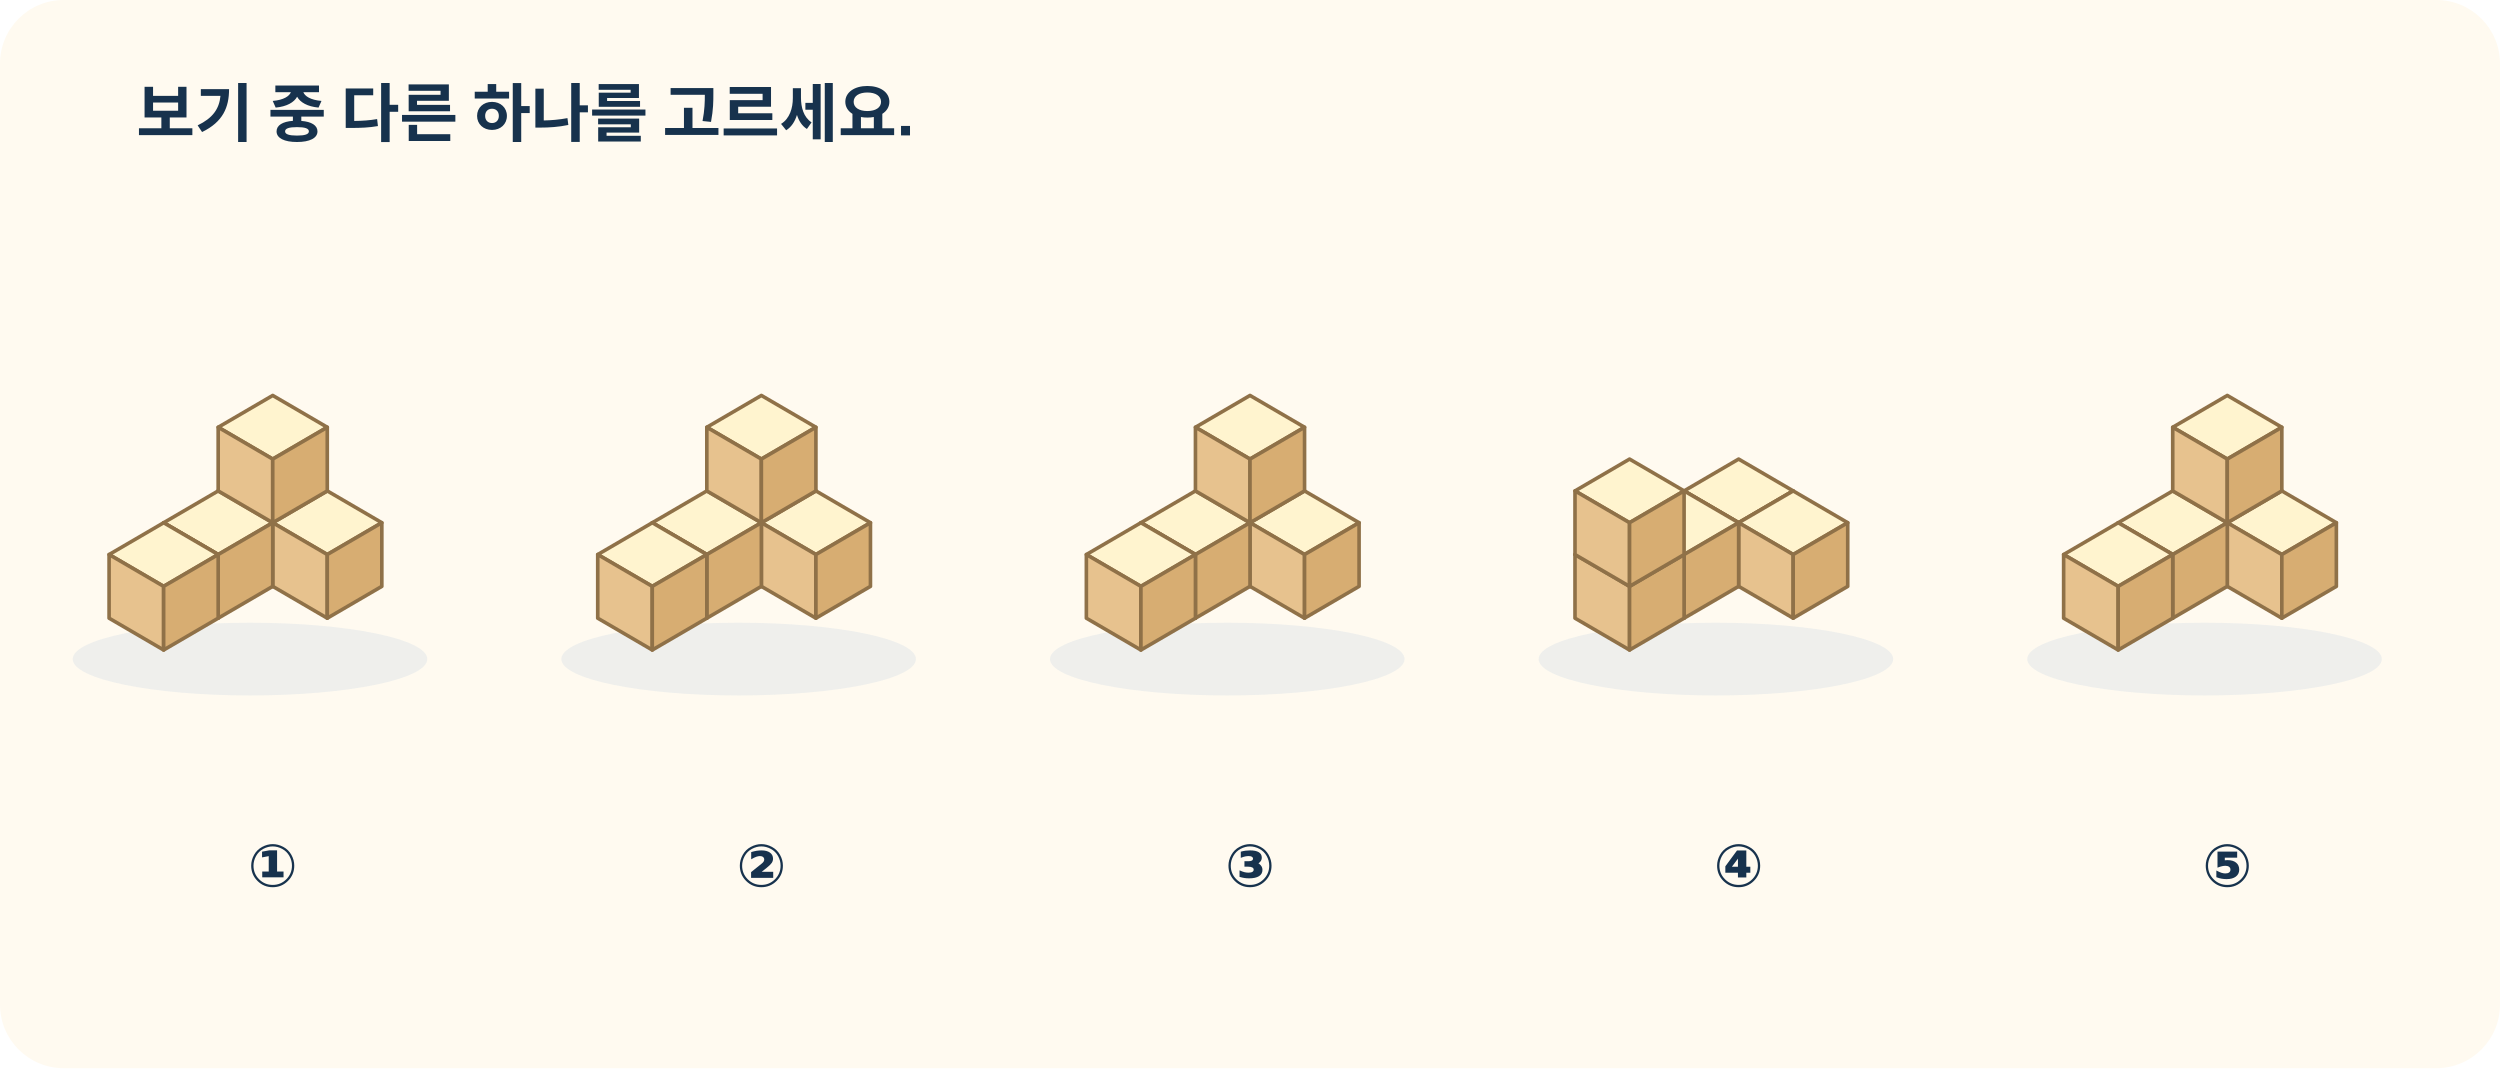
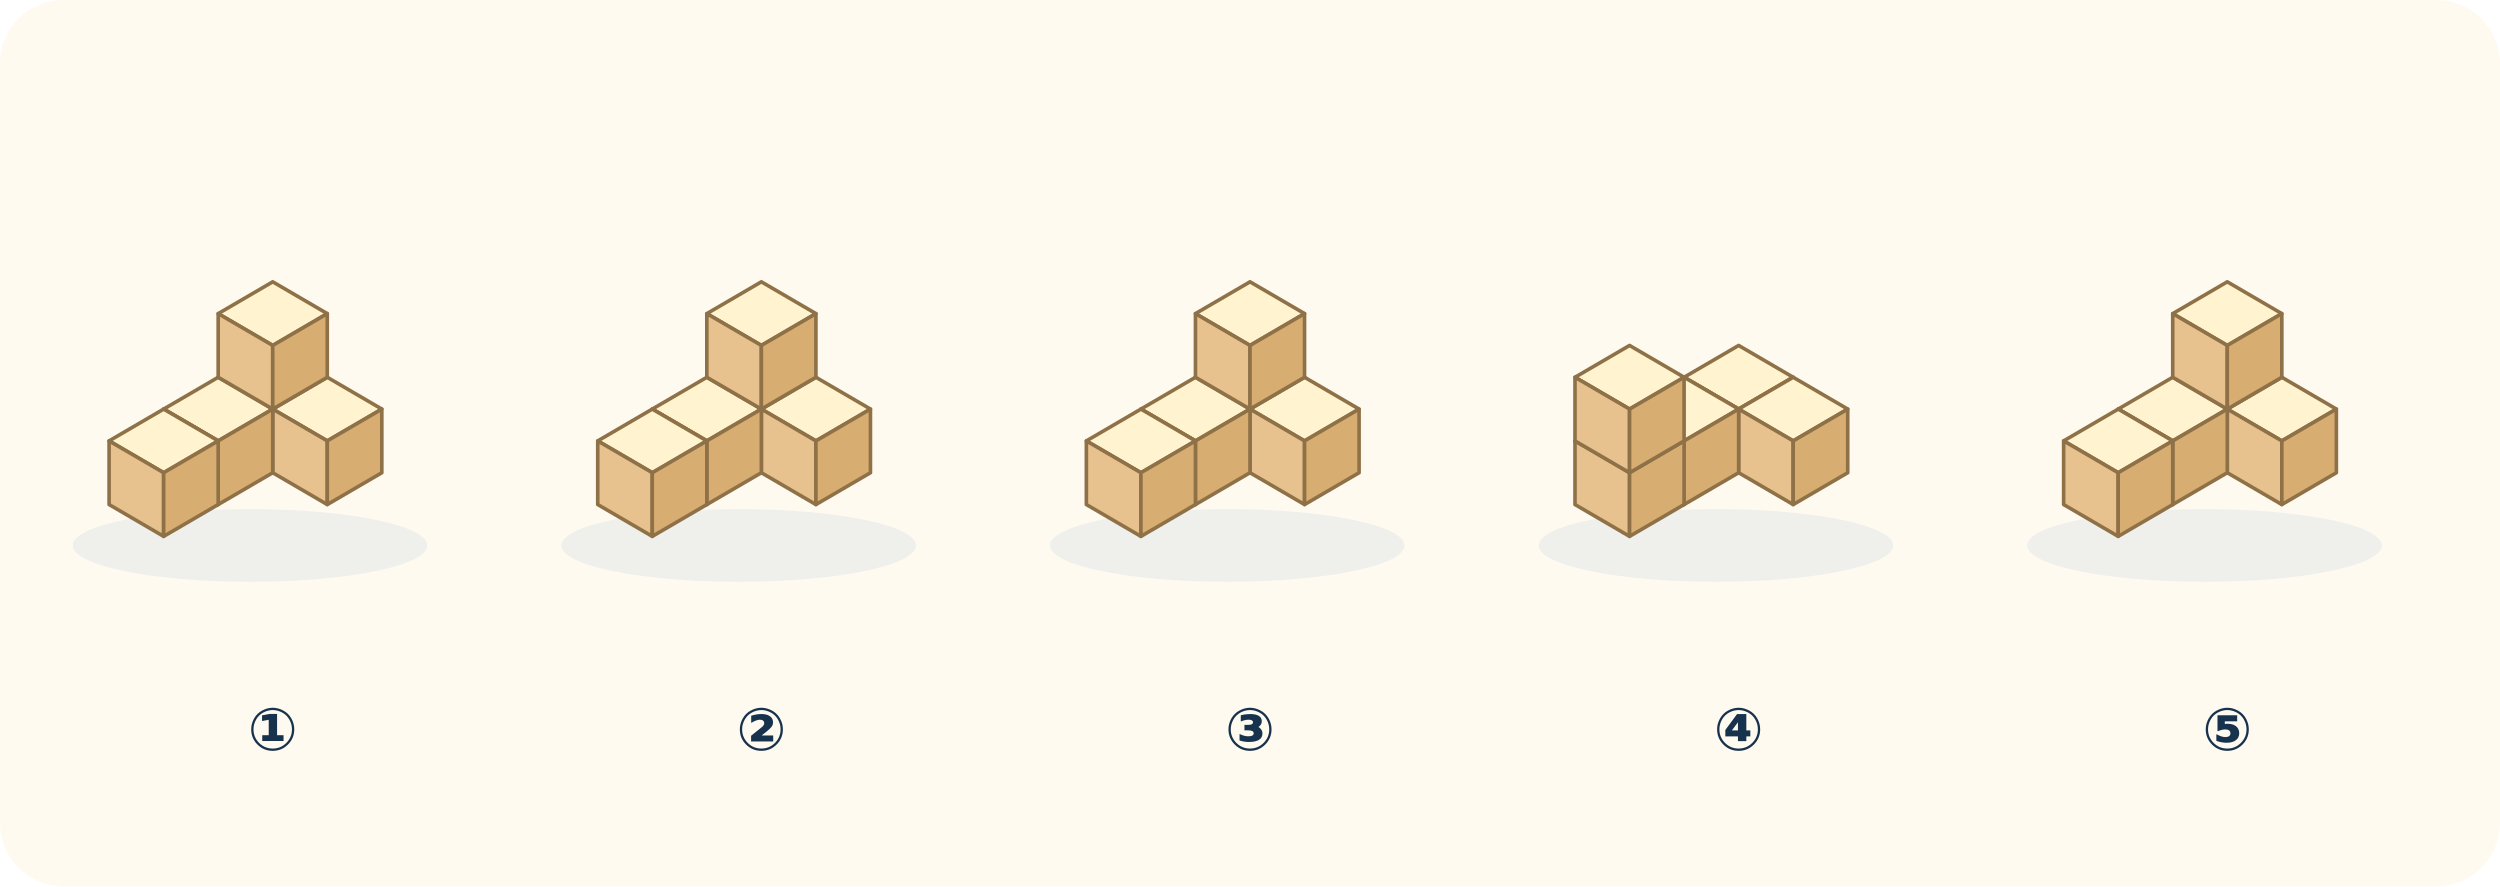
- <svg xmlns="http://www.w3.org/2000/svg" width="1100" height="470" viewBox="0 0 1100 470">
+ <svg xmlns="http://www.w3.org/2000/svg" width="1100" height="390" viewBox="0 0 1100 390">
  <defs>
    <style>
-       .bg{fill:#fffaf0}.title{font:700 28px Arial,sans-serif;fill:#17324d}.label{font:700 26px Arial,sans-serif;fill:#17324d;text-anchor:middle}
+       .bg{fill:#fffaf0}.label{font:700 26px Arial,sans-serif;fill:#17324d;text-anchor:middle}
      .top{fill:#fff4cf}.left{fill:#e7c28e}.right{fill:#d7ad72}.line{stroke:#8f7148;stroke-width:1.6;stroke-linejoin:round}
      .shadow{fill:#d8e0e7;opacity:.42}
    </style>
    <g id="cube">
      <polygon class="top line" points="0,-28 24,-14 0,0 -24,-14" />
      <polygon class="left line" points="-24,-14 0,0 0,28 -24,14" />
      <polygon class="right line" points="24,-14 0,0 0,28 24,14" />
    </g>
    <g id="base-l">
      <ellipse class="shadow" cx="-10" cy="60" rx="78" ry="16" />
      <use href="#cube" x="0" y="0" />
      <use href="#cube" x="24" y="14" />
      <use href="#cube" x="-24" y="14" />
      <use href="#cube" x="-48" y="28" />
    </g>
    <g id="stack-middle">
      <use href="#base-l" />
      <use href="#cube" x="0" y="-28" />
    </g>
    <g id="stack-end">
      <use href="#base-l" />
      <use href="#cube" x="-48" y="0" />
    </g>
  </defs>
-   <rect class="bg" width="1100" height="470" rx="28" />
-   <text class="title" x="60" y="60">보기 중 다른 하나를 고르세요.</text>
-   <g transform="translate(120 230)">
+   <rect class="bg" width="1100" height="390" rx="28" />
+   <g transform="translate(120 180)">
    <use href="#stack-middle" />
  </g>
-   <g transform="translate(335 230)">
+   <g transform="translate(335 180)">
    <use href="#stack-middle" />
  </g>
-   <g transform="translate(550 230)">
+   <g transform="translate(550 180)">
    <use href="#stack-middle" />
  </g>
-   <g transform="translate(765 230)">
+   <g transform="translate(765 180)">
    <use href="#stack-end" />
  </g>
-   <g transform="translate(980 230)">
+   <g transform="translate(980 180)">
    <use href="#stack-middle" />
  </g>
-   <text class="label" x="120" y="390">①</text>
-   <text class="label" x="335" y="390">②</text>
-   <text class="label" x="550" y="390">③</text>
-   <text class="label" x="765" y="390">④</text>
-   <text class="label" x="980" y="390">⑤</text>
+   <text class="label" x="120" y="330">①</text>
+   <text class="label" x="335" y="330">②</text>
+   <text class="label" x="550" y="330">③</text>
+   <text class="label" x="765" y="330">④</text>
+   <text class="label" x="980" y="330">⑤</text>
</svg>
